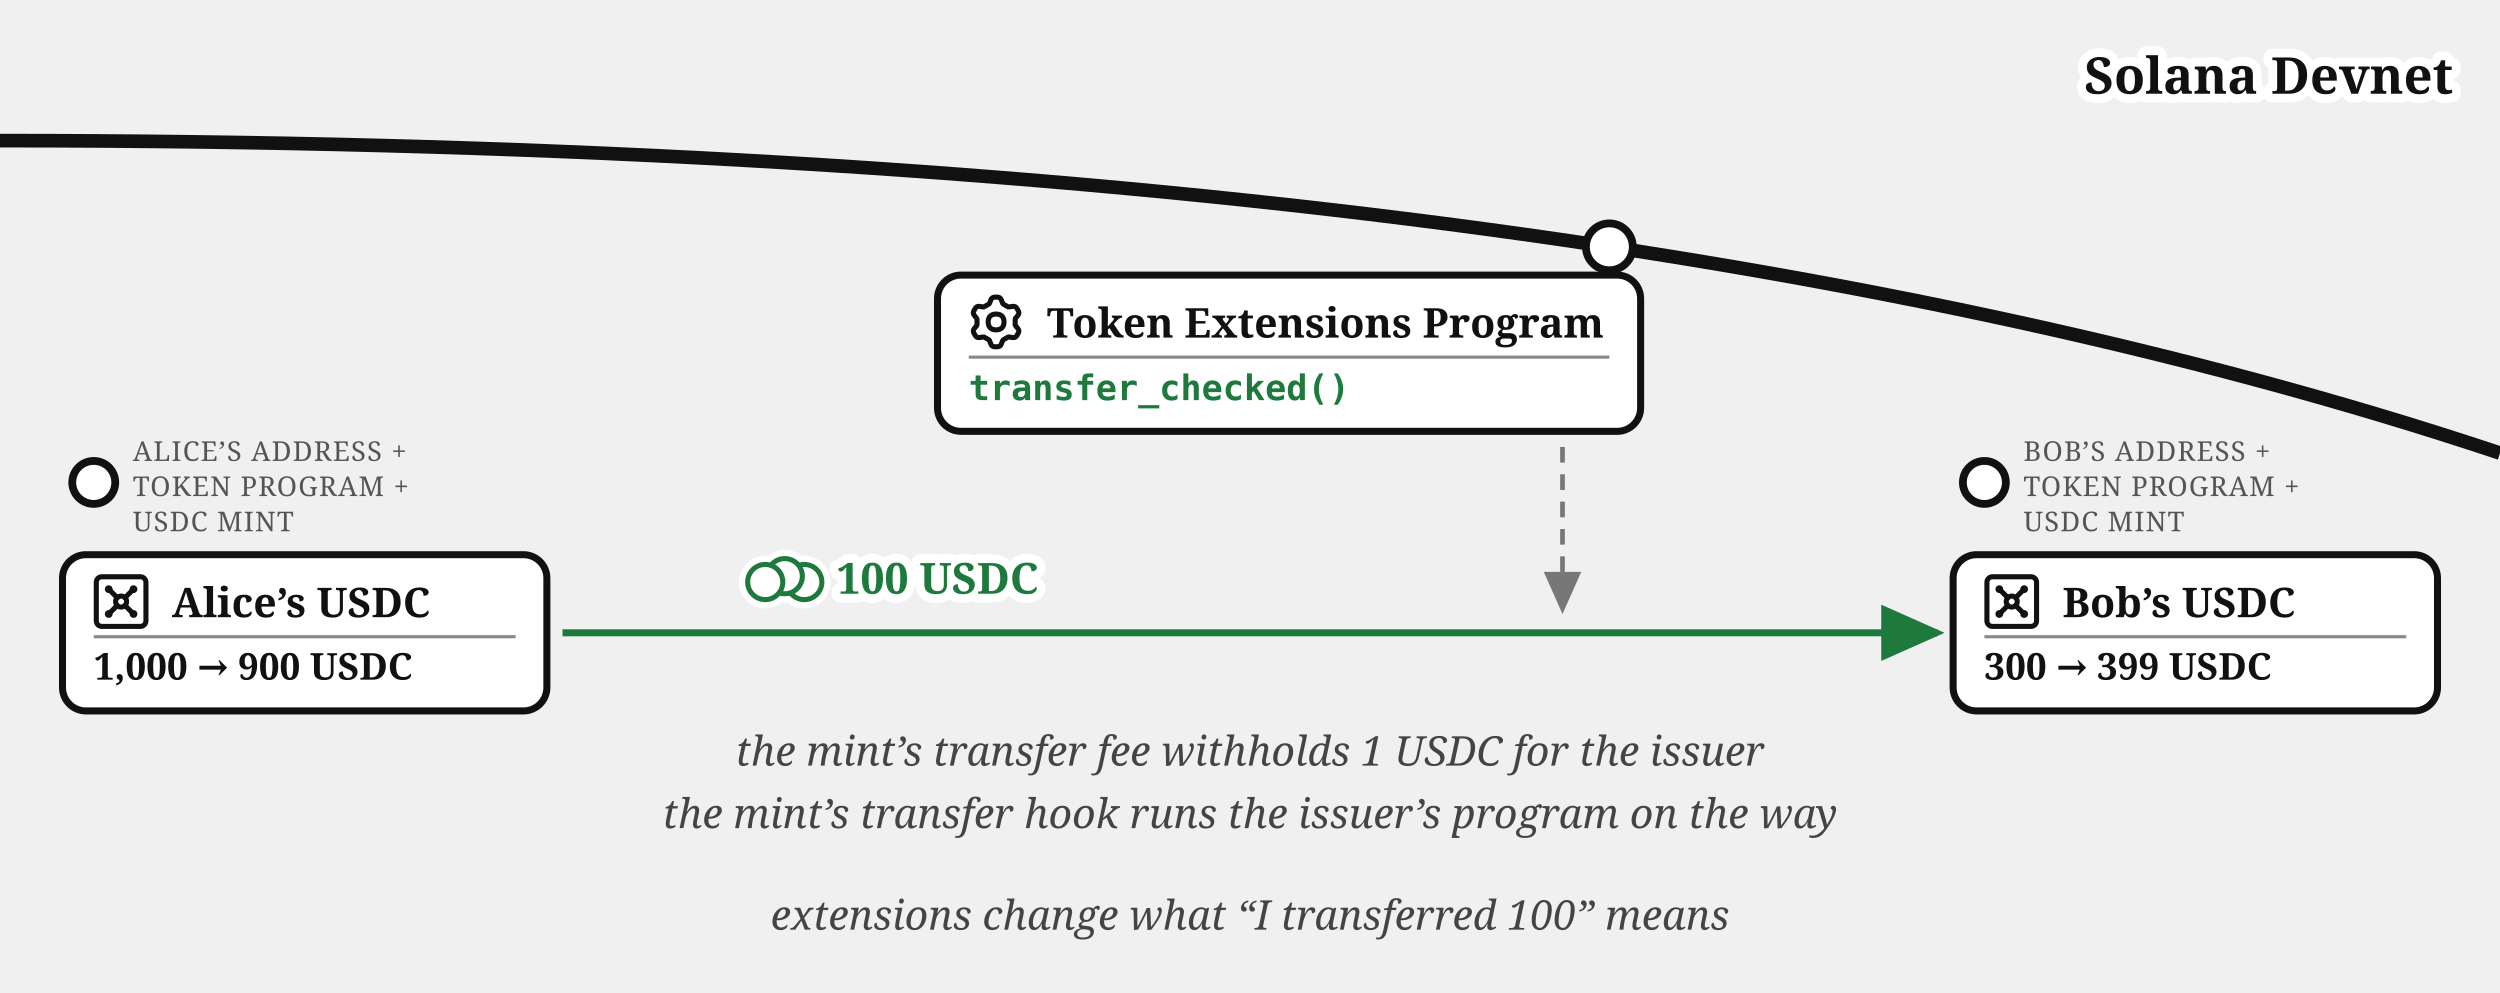
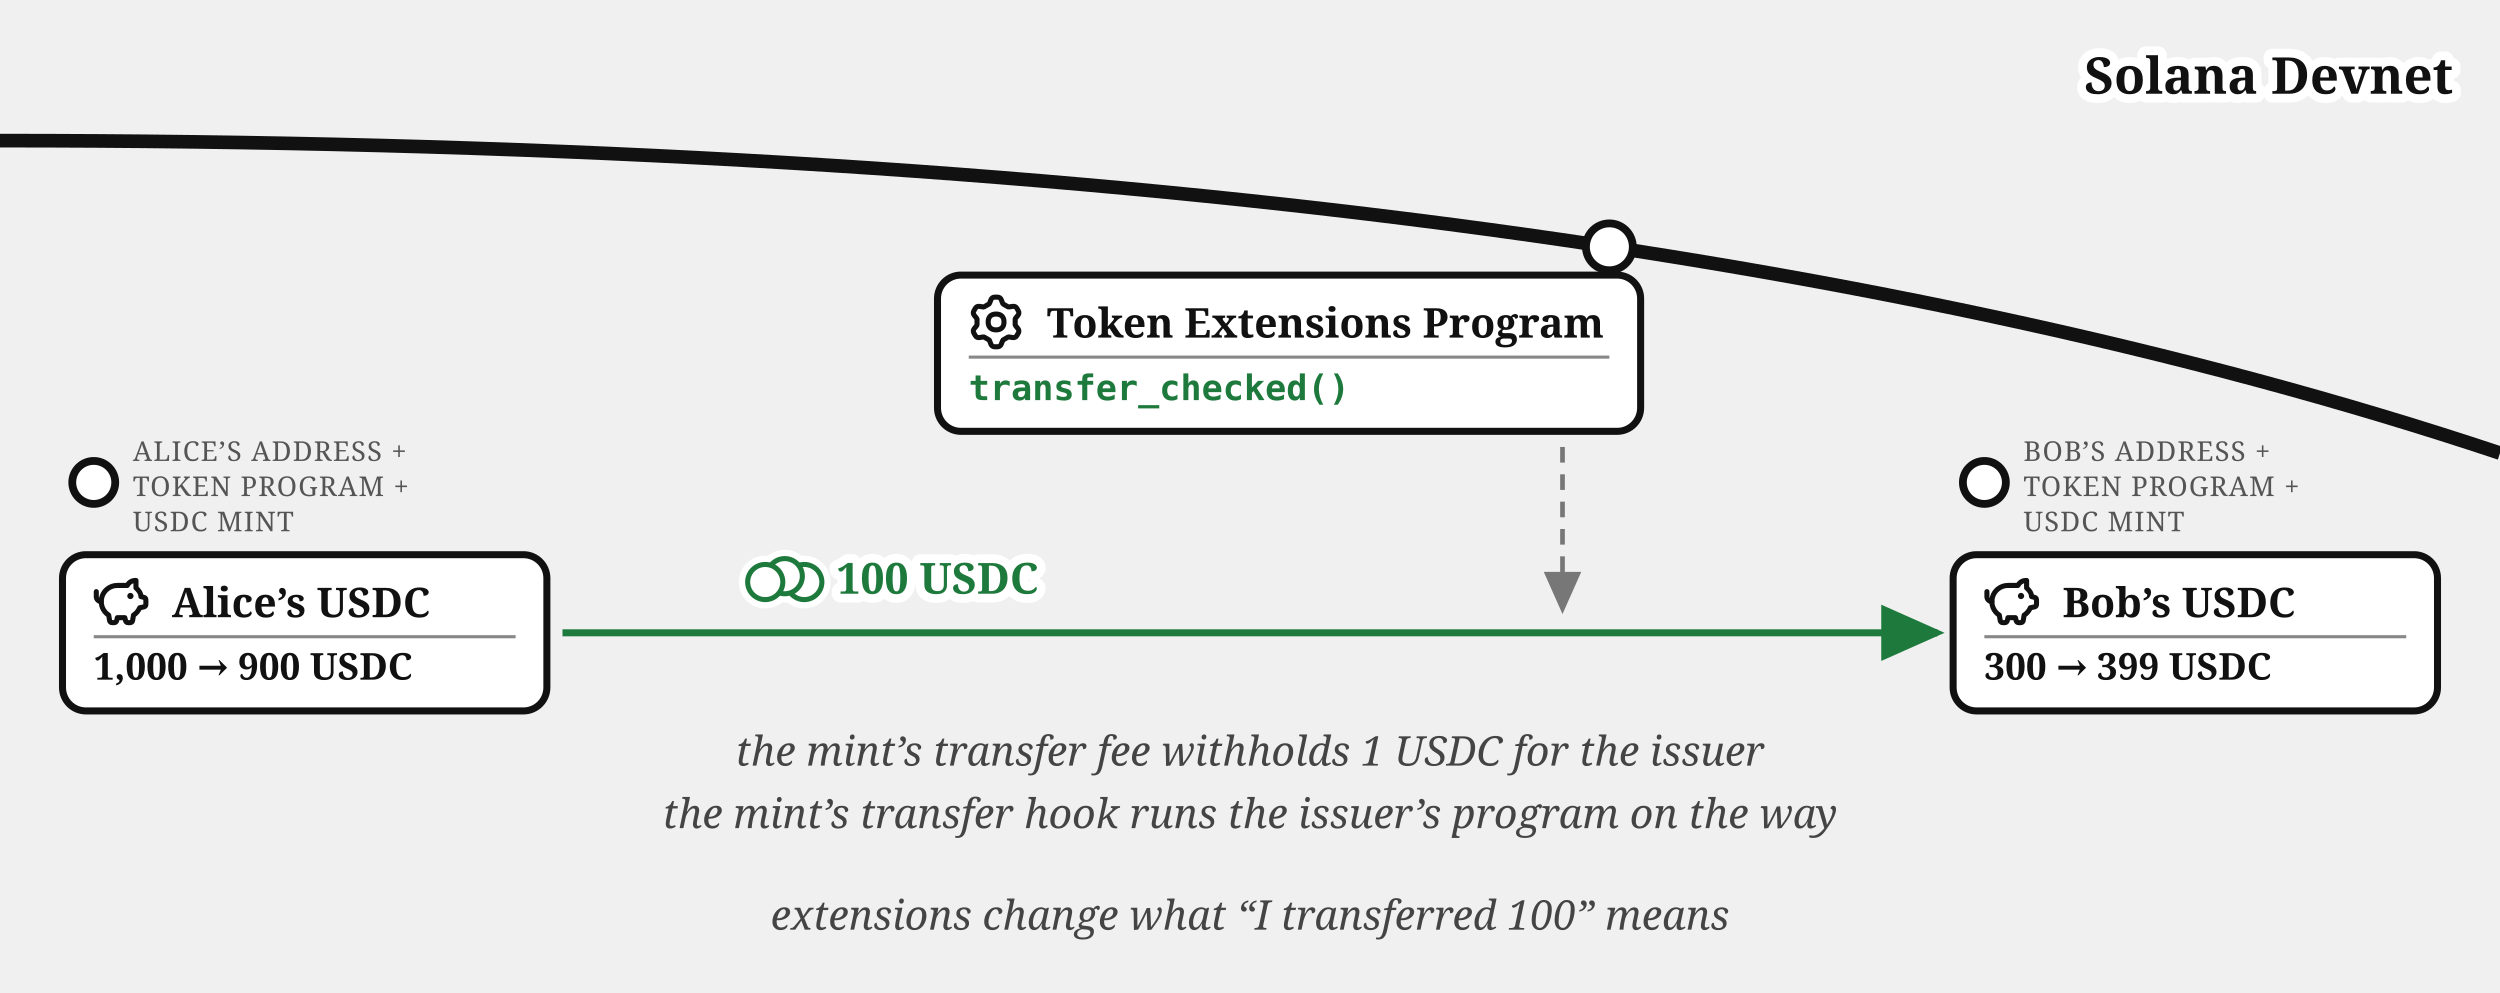
<svg xmlns="http://www.w3.org/2000/svg" viewBox="0 0 640 254" font-family="Georgia, serif" fill="#111">
  <defs>
    <marker id="transfer-ext-i" markerWidth="9" markerHeight="8" refX="8" refY="4" orient="auto">
      <path d="M0,0 L9,4 L0,8 z" fill="#111" />
    </marker>
    <marker id="transfer-ext-g" markerWidth="9" markerHeight="8" refX="8" refY="4" orient="auto">
      <path d="M0,0 L9,4 L0,8 z" fill="#777" />
    </marker>
    <marker id="transfer-ext-a" markerWidth="9" markerHeight="8" refX="8" refY="4" orient="auto">
      <path d="M0,0 L9,4 L0,8 z" fill="#1e7a3c" />
    </marker>
  </defs>
  <path d="M 0,36 Q 400,36 640,116" fill="none" stroke="#111" stroke-width="3.5" />
  <text stroke="#fff" stroke-width="4.5" paint-order="stroke" stroke-linejoin="round" x="628" y="24" font-size="13" font-weight="bold" text-anchor="end">Solana Devnet</text>
  <circle cx="412" cy="63.188" r="6" fill="#fff" stroke="#111" stroke-width="2" />
  <rect x="240" y="70.423" width="180" height="40" rx="6" fill="#fff" stroke="#111" stroke-width="1.8" />
  <g transform="translate(248,75.4227)">
    <g transform="translate(-0.113,-0.112) scale(1.016)" fill="none" stroke="#111" stroke-linecap="round" stroke-linejoin="round" stroke-width="1.28">
      <path d="M11.808 7.727c0 .05.017.1.048.14l.667.84a.96.96 0 0 1 .082 1.08l-.392.676a.96.96 0 0 1-.975.47l-1.063-.16a.23.23 0 0 0-.145.027l-1.26.727a.23.23 0 0 0-.096.112l-.392 1a.96.96 0 0 1-.893.611h-.782a.96.96 0 0 1-.893-.61l-.392-1a.23.23 0 0 0-.096-.113L3.967 10.8a.23.23 0 0 0-.145-.028l-1.063.162a.96.96 0 0 1-.976-.47l-.39-.677a.96.96 0 0 1 .08-1.08l.67-.84a.22.22 0 0 0 .05-.14V6.273c0-.05-.018-.1-.05-.14l-.67-.84a.96.96 0 0 1-.08-1.08l.39-.676a.96.96 0 0 1 .976-.47l1.06.16a.23.23 0 0 0 .145-.027l1.262-.73a.23.23 0 0 0 .096-.113l.394-.996A.96.96 0 0 1 6.61.75h.784a.96.96 0 0 1 .893.61l.392.997q.028.075.096.116l1.26.727a.23.23 0 0 0 .145.028l1.062-.162a.96.96 0 0 1 .976.47l.391.677a.96.96 0 0 1-.081 1.08l-.67.84a.22.22 0 0 0-.049.14v1.454Z" />
      <path d="M7 8.996c1.277 0 1.996-.719 1.996-1.996S8.277 5.004 7 5.004S5.004 5.723 5.004 7S5.723 8.996 7 8.996" />
    </g>
  </g>
  <text x="268" y="86.423" font-size="10.5" font-weight="bold">Token Extensions Program</text>
  <line x1="248" y1="91.423" x2="412" y2="91.423" stroke="#888" stroke-width="0.8" />
  <text x="248" y="102.423" font-size="9" font-family="Menlo, monospace" font-weight="bold" fill="#1e7a3c">transfer_checked()</text>
  <circle cx="24" cy="123.5" r="5.5" fill="#fff" stroke="#111" stroke-width="2" />
  <text x="34" y="118" font-size="7" letter-spacing="0.3" fill="#555">ALICE’S ADDRESS +</text>
  <text x="34" y="127" font-size="7" letter-spacing="0.3" fill="#555">TOKEN PROGRAM +</text>
  <text x="34" y="136" font-size="7" letter-spacing="0.3" fill="#555">USDC MINT</text>
  <g>
    <rect x="16" y="142" width="124" height="40" rx="6" fill="#fff" stroke="#111" stroke-width="1.8" />
    <g transform="translate(24,147)">
-       <g transform="translate(-1.467,-1.467) scale(0.706)" fill="none" stroke="#111" stroke-linecap="round" stroke-linejoin="round" stroke-width="1.843">
-         <path d="M5 3h14a2 2 0 0 1 2 2v14a2 2 0 0 1-2 2H5a2 2 0 0 1-2-2V5a2 2 0 0 1 2-2z" />
-         <circle cx="7.5" cy="7.5" r=".5" fill="#111" />
-         <path d="m7.9 7.9l2.7 2.7" />
-         <circle cx="16.5" cy="7.5" r=".5" fill="#111" />
-         <path d="m13.4 10.6l2.7-2.7" />
-         <circle cx="7.5" cy="16.5" r=".5" fill="#111" />
-         <path d="m7.9 16.1l2.7-2.7" />
-         <circle cx="16.5" cy="16.5" r=".5" fill="#111" />
-         <path d="m13.4 13.4l2.7 2.7" />
-         <circle cx="12" cy="12" r="2" />
+       <g transform="translate(-0.62,-0.62) scale(0.635)" fill="none" stroke="#111" stroke-linecap="round" stroke-linejoin="round" stroke-width="2.047">
+         <path d="M14.5 5.5h-4A6.5 6.5 0 0 0 7 17.478l.288 1.738c.07.423.105.635.202.798a1 1 0 0 0 .49.416c.178.07.392.07.822.07c.397 0 .596 0 .764-.062a1 1 0 0 0 .479-.374c.1-.148.15-.34.246-.727l.209-.837h3l.21.837c.096.386.144.58.245.727a1 1 0 0 0 .479.374c.168.062.367.062.764.062c.43 0 .644 0 .821-.07a1 1 0 0 0 .49-.416c.098-.163.133-.375.203-.798L17 17.478a6.5 6.5 0 0 0 2.502-2.978l.89-.178c.77-.154 1.155-.231 1.381-.508c.227-.276.227-.669.227-1.453v-.3c0-.75 0-1.124-.212-1.396c-.212-.27-.575-.362-1.303-.544L20 10c0-1.5-1.167-2.833-2-3.5v-3h-.264c-1.37 0-2.623.774-3.236 2" />
+         <path d="M15.875 9.75h-.125m.25 0a.25.25 0 1 1-.5 0a.25.25 0 0 1 .5 0M2 8v2a2 2 0 0 0 2 2" />
      </g>
    </g>
    <text x="44" y="158" font-size="10.5" font-weight="bold">Alice’s USDC</text>
    <line x1="24" y1="163" x2="132" y2="163" stroke="#888" stroke-width="0.8" />
    <text x="24" y="174" font-size="9.5" font-weight="bold">1,000 → 900 USDC</text>
  </g>
  <circle cx="508" cy="123.5" r="5.5" fill="#fff" stroke="#111" stroke-width="2" />
  <text x="518" y="118" font-size="7" letter-spacing="0.3" fill="#555">BOB’S ADDRESS +</text>
  <text x="518" y="127" font-size="7" letter-spacing="0.3" fill="#555">TOKEN PROGRAM +</text>
  <text x="518" y="136" font-size="7" letter-spacing="0.3" fill="#555">USDC MINT</text>
  <g>
    <rect x="500" y="142" width="124" height="40" rx="6" fill="#fff" stroke="#111" stroke-width="1.8" />
    <g transform="translate(508,147)">
-       <g transform="translate(-1.467,-1.467) scale(0.706)" fill="none" stroke="#111" stroke-linecap="round" stroke-linejoin="round" stroke-width="1.843">
-         <path d="M5 3h14a2 2 0 0 1 2 2v14a2 2 0 0 1-2 2H5a2 2 0 0 1-2-2V5a2 2 0 0 1 2-2z" />
-         <circle cx="7.5" cy="7.5" r=".5" fill="#111" />
-         <path d="m7.9 7.9l2.7 2.7" />
-         <circle cx="16.5" cy="7.5" r=".5" fill="#111" />
-         <path d="m13.4 10.6l2.7-2.7" />
-         <circle cx="7.5" cy="16.5" r=".5" fill="#111" />
-         <path d="m7.9 16.1l2.7-2.7" />
-         <circle cx="16.5" cy="16.5" r=".5" fill="#111" />
-         <path d="m13.4 13.4l2.7 2.7" />
-         <circle cx="12" cy="12" r="2" />
+       <g transform="translate(-0.62,-0.62) scale(0.635)" fill="none" stroke="#111" stroke-linecap="round" stroke-linejoin="round" stroke-width="2.047">
+         <path d="M14.5 5.5h-4A6.5 6.5 0 0 0 7 17.478l.288 1.738c.07.423.105.635.202.798a1 1 0 0 0 .49.416c.178.07.392.07.822.07c.397 0 .596 0 .764-.062a1 1 0 0 0 .479-.374c.1-.148.15-.34.246-.727l.209-.837h3l.21.837c.096.386.144.58.245.727a1 1 0 0 0 .479.374c.168.062.367.062.764.062c.43 0 .644 0 .821-.07a1 1 0 0 0 .49-.416c.098-.163.133-.375.203-.798L17 17.478a6.5 6.5 0 0 0 2.502-2.978l.89-.178c.77-.154 1.155-.231 1.381-.508c.227-.276.227-.669.227-1.453v-.3c0-.75 0-1.124-.212-1.396c-.212-.27-.575-.362-1.303-.544L20 10c0-1.5-1.167-2.833-2-3.5v-3h-.264c-1.37 0-2.623.774-3.236 2" />
+         <path d="M15.875 9.75h-.125m.25 0a.25.25 0 1 1-.5 0a.25.25 0 0 1 .5 0M2 8v2a2 2 0 0 0 2 2" />
      </g>
    </g>
    <text x="528" y="158" font-size="10.5" font-weight="bold">Bob’s USDC</text>
    <line x1="508" y1="163" x2="616" y2="163" stroke="#888" stroke-width="0.8" />
    <text x="508" y="174" font-size="9.5" font-weight="bold">300 → 399 USDC</text>
  </g>
  <path d="M 144,162 L 496,162" fill="none" stroke="#1e7a3c" stroke-width="1.8" marker-end="url(#transfer-ext-a)" />
  <text stroke="#fff" stroke-width="4.5" paint-order="stroke" stroke-linejoin="round" x="240" y="152" font-size="11" fill="#1e7a3c" text-anchor="middle" font-weight="bold">100 USDC</text>
  <path d="M 400,114.423 L 400,156" fill="none" stroke="#777" stroke-width="1.2" stroke-dasharray="4 3" marker-end="url(#transfer-ext-g)" />
  <text x="320" y="196" font-size="10.5" fill="#444" text-anchor="middle" font-style="italic">the mint’s transfer fee withholds 1 USDC for the issuer</text>
  <text x="320" y="212" font-size="10.5" fill="#444" text-anchor="middle" font-style="italic">the mint’s transfer hook runs the issuer’s program on the way</text>
  <text x="320" y="238" font-size="10.5" fill="#444" text-anchor="middle" font-style="italic">extensions change what “I transferred 100” means</text>
  <g class="coin" transform="translate(200.9,147.5)" fill="#fff">
    <g stroke="#fff" stroke-width="4.5">
      <circle cx="5" cy="1.5" r="4.5" />
      <circle cx="0" cy="0" r="4.5" />
      <circle cx="-5" cy="1.5" r="4.5" />
    </g>
    <g stroke="#1e7a3c" stroke-width="1.3">
      <circle cx="5" cy="1.5" r="4.5" />
      <circle cx="0" cy="0" r="4.5" />
      <circle cx="-5" cy="1.5" r="4.5" />
    </g>
  </g>
</svg>
